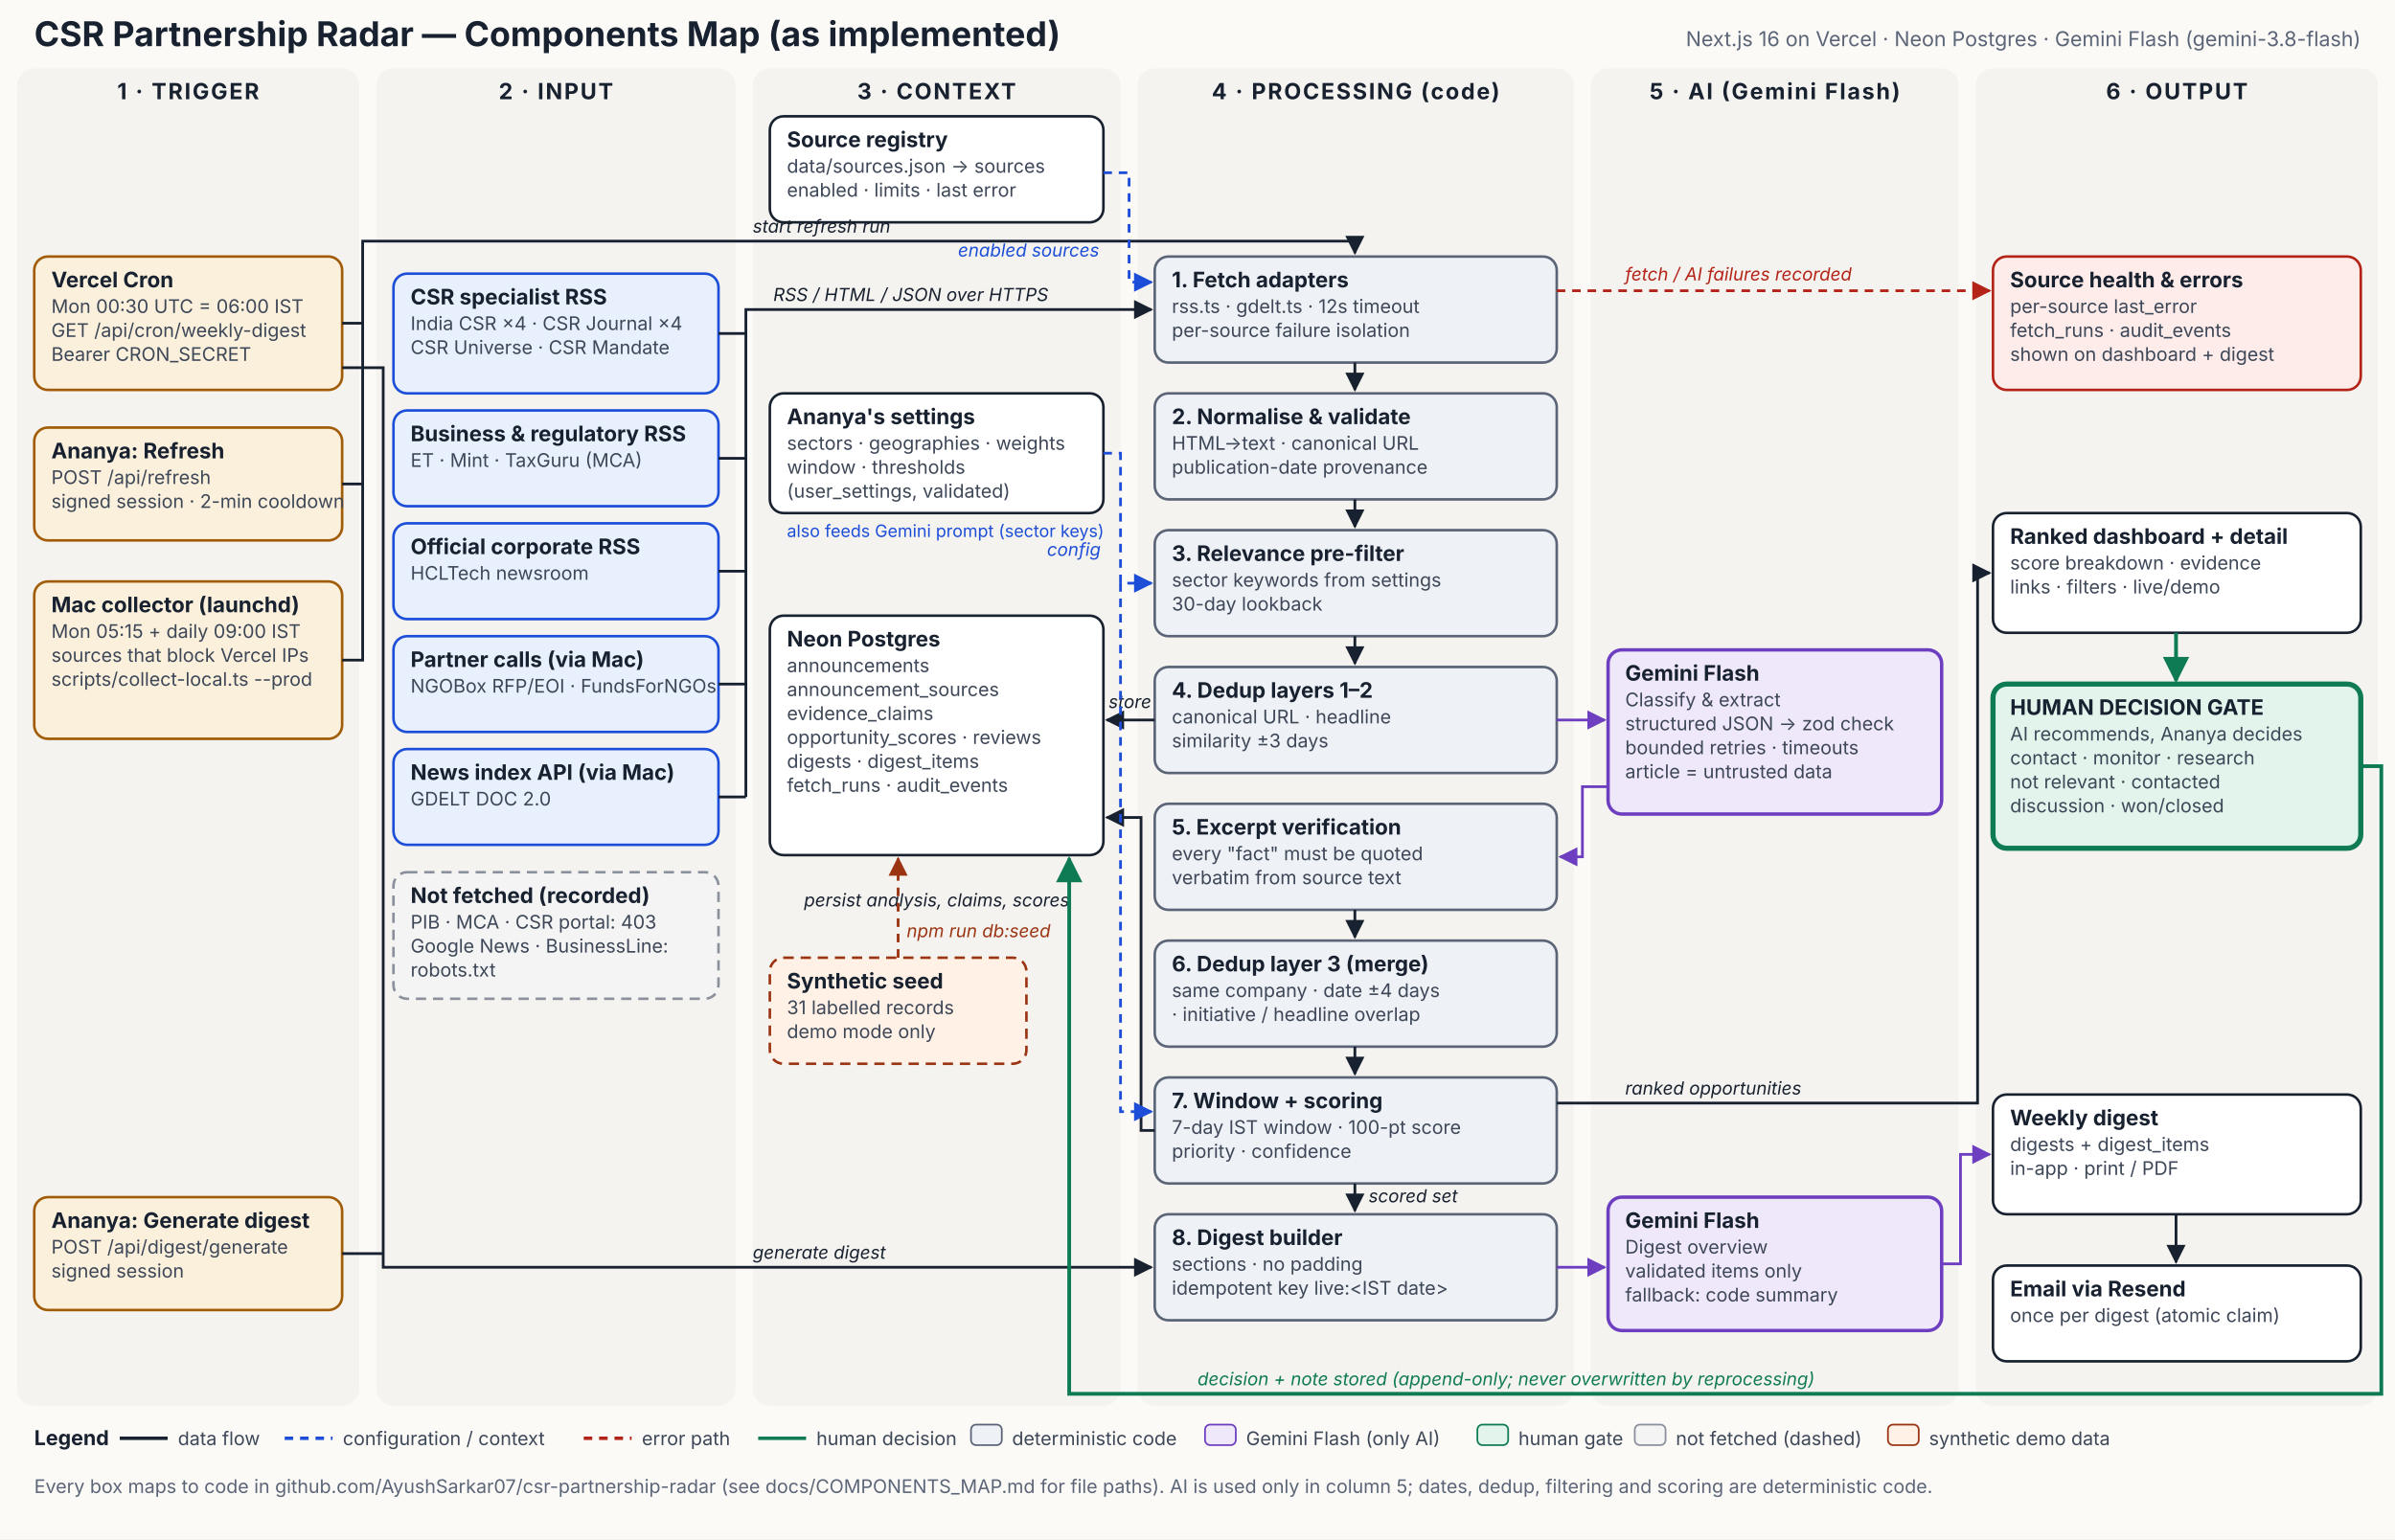
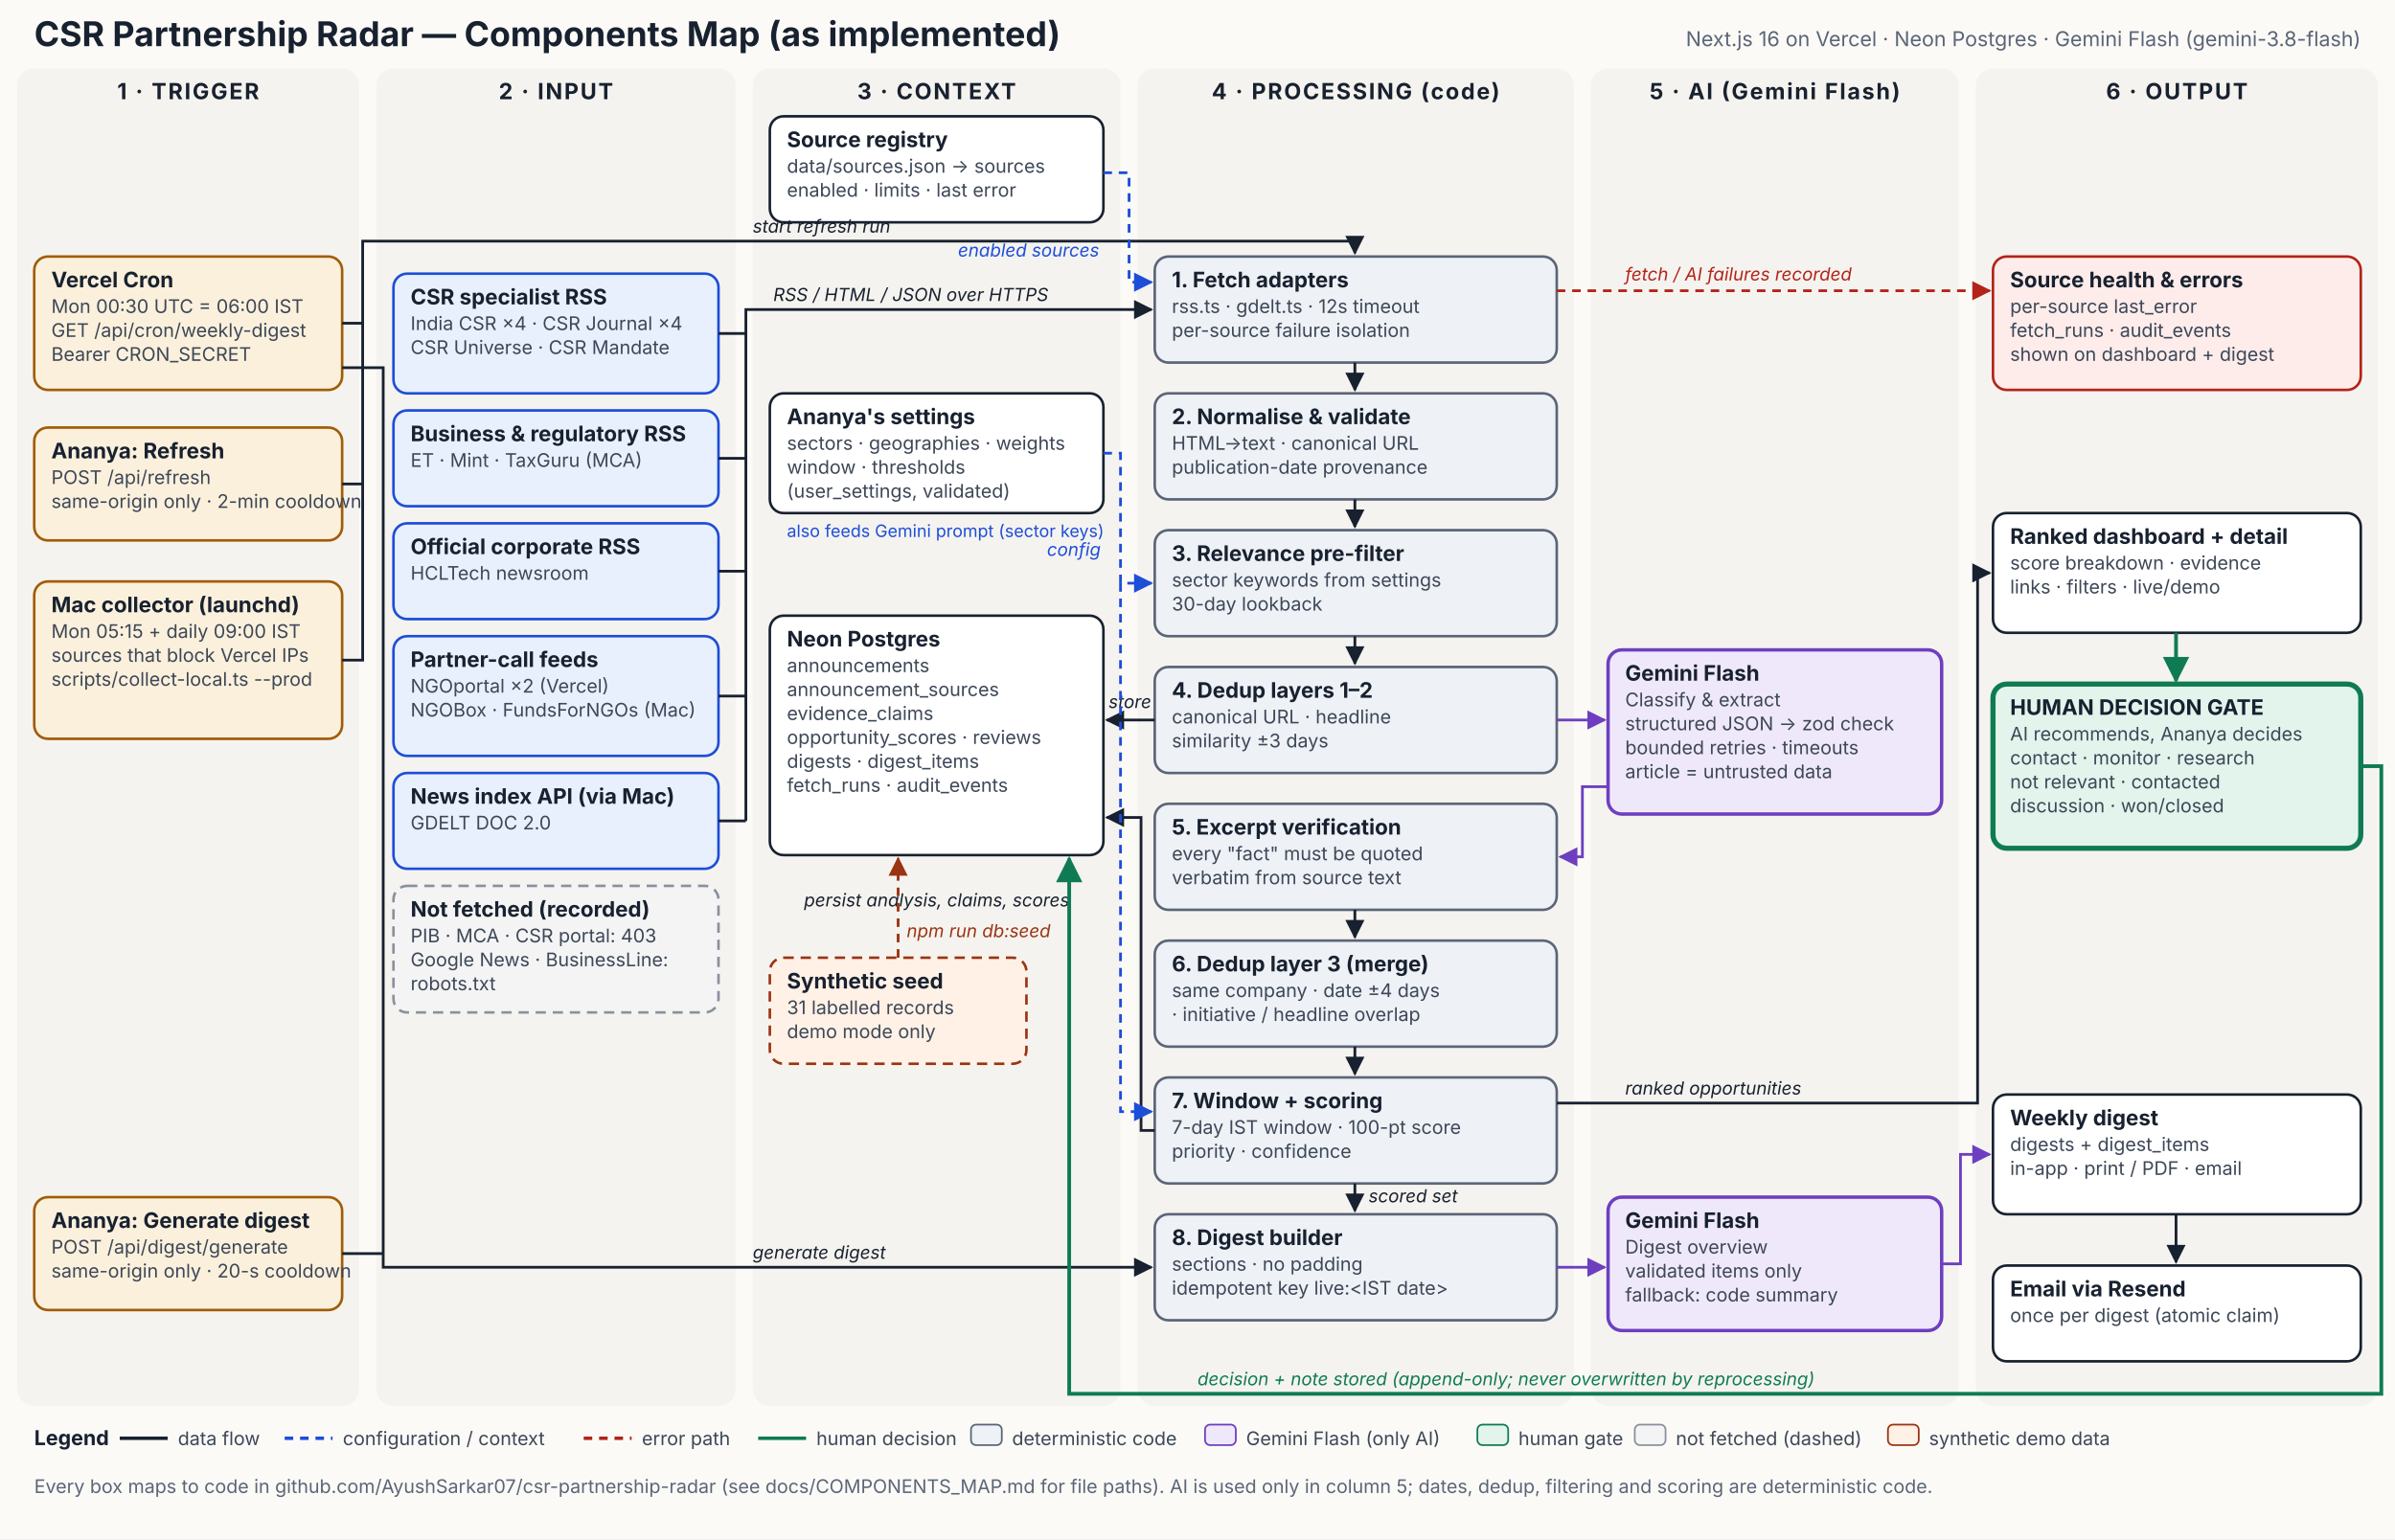
<svg xmlns="http://www.w3.org/2000/svg" viewBox="0 0 1400 900" width="1400" height="900" font-family="Inter, Helvetica, Arial, sans-serif">
  <defs>
    <marker id="a-dark" viewBox="0 0 10 10" refX="9" refY="5" markerWidth="7" markerHeight="7" orient="auto-start-reverse">
      <path d="M0,0 L10,5 L0,10 z" fill="#18212f" />
    </marker>
    <marker id="a-blue" viewBox="0 0 10 10" refX="9" refY="5" markerWidth="7" markerHeight="7" orient="auto-start-reverse">
      <path d="M0,0 L10,5 L0,10 z" fill="#1d4ed8" />
    </marker>
    <marker id="a-red" viewBox="0 0 10 10" refX="9" refY="5" markerWidth="7" markerHeight="7" orient="auto-start-reverse">
      <path d="M0,0 L10,5 L0,10 z" fill="#b42318" />
    </marker>
    <marker id="a-green" viewBox="0 0 10 10" refX="9" refY="5" markerWidth="7" markerHeight="7" orient="auto-start-reverse">
      <path d="M0,0 L10,5 L0,10 z" fill="#0f7b54" />
    </marker>
    <marker id="a-purple" viewBox="0 0 10 10" refX="9" refY="5" markerWidth="7" markerHeight="7" orient="auto-start-reverse">
      <path d="M0,0 L10,5 L0,10 z" fill="#6d3fc0" />
    </marker>
    <marker id="a-orange" viewBox="0 0 10 10" refX="9" refY="5" markerWidth="7" markerHeight="7" orient="auto-start-reverse">
      <path d="M0,0 L10,5 L0,10 z" fill="#9a3412" />
    </marker>
  </defs>
  <rect width="1400" height="900" fill="#fbfaf7" />
  <rect x="10" y="40" width="200" height="782" rx="10" fill="#f1efe9" opacity="0.6" />
  <text x="110.0" y="58" font-size="13" font-weight="700" fill="#18212f" text-anchor="middle" letter-spacing="1">1 · TRIGGER</text>
  <rect x="220" y="40" width="210" height="782" rx="10" fill="#f1efe9" opacity="0.6" />
  <text x="325.0" y="58" font-size="13" font-weight="700" fill="#18212f" text-anchor="middle" letter-spacing="1">2 · INPUT</text>
  <rect x="440" y="40" width="215" height="782" rx="10" fill="#f1efe9" opacity="0.6" />
  <text x="547.5" y="58" font-size="13" font-weight="700" fill="#18212f" text-anchor="middle" letter-spacing="1">3 · CONTEXT</text>
  <rect x="665" y="40" width="255" height="782" rx="10" fill="#f1efe9" opacity="0.6" />
  <text x="792.5" y="58" font-size="13" font-weight="700" fill="#18212f" text-anchor="middle" letter-spacing="1">4 · PROCESSING (code)</text>
  <rect x="930" y="40" width="215" height="782" rx="10" fill="#f1efe9" opacity="0.6" />
  <text x="1037.5" y="58" font-size="13" font-weight="700" fill="#18212f" text-anchor="middle" letter-spacing="1">5 · AI (Gemini Flash)</text>
  <rect x="1155" y="40" width="235" height="782" rx="10" fill="#f1efe9" opacity="0.6" />
  <text x="1272.5" y="58" font-size="13" font-weight="700" fill="#18212f" text-anchor="middle" letter-spacing="1">6 · OUTPUT</text>
  <text x="20" y="27" font-size="20" font-weight="700" fill="#18212f">CSR Partnership Radar — Components Map (as implemented)</text>
  <text x="1380" y="27" font-size="12" fill="#5b6577" text-anchor="end">Next.js 16 on Vercel · Neon Postgres · Gemini Flash (gemini-3.8-flash)</text>
  <rect x="20" y="150" width="180" height="78" rx="8" fill="#fbf0dc" stroke="#a15c07" stroke-width="1.5" />
  <text x="30" y="168" font-size="12.5" font-weight="700" fill="#18212f">Vercel Cron</text>
  <text x="30" y="183" font-size="11" font-weight="400" fill="#3d4757">Mon 00:30 UTC = 06:00 IST</text>
  <text x="30" y="197" font-size="11" font-weight="400" fill="#3d4757">GET /api/cron/weekly-digest</text>
  <text x="30" y="211" font-size="11" font-weight="400" fill="#3d4757">Bearer CRON_SECRET</text>
  <rect x="20" y="250" width="180" height="66" rx="8" fill="#fbf0dc" stroke="#a15c07" stroke-width="1.5" />
  <text x="30" y="268" font-size="12.5" font-weight="700" fill="#18212f">Ananya: Refresh</text>
  <text x="30" y="283" font-size="11" font-weight="400" fill="#3d4757">POST /api/refresh</text>
-   <text x="30" y="297" font-size="11" font-weight="400" fill="#3d4757">signed session · 2-min cooldown</text>
+   <text x="30" y="297" font-size="11" font-weight="400" fill="#3d4757">same-origin only · 2-min cooldown</text>
  <rect x="20" y="340" width="180" height="92" rx="8" fill="#fbf0dc" stroke="#a15c07" stroke-width="1.5" />
  <text x="30" y="358" font-size="12.5" font-weight="700" fill="#18212f">Mac collector (launchd)</text>
  <text x="30" y="373" font-size="11" font-weight="400" fill="#3d4757">Mon 05:15 + daily 09:00 IST</text>
  <text x="30" y="387" font-size="11" font-weight="400" fill="#3d4757">sources that block Vercel IPs</text>
  <text x="30" y="401" font-size="11" font-weight="400" fill="#3d4757">scripts/collect-local.ts --prod</text>
  <rect x="20" y="700" width="180" height="66" rx="8" fill="#fbf0dc" stroke="#a15c07" stroke-width="1.5" />
  <text x="30" y="718" font-size="12.5" font-weight="700" fill="#18212f">Ananya: Generate digest</text>
  <text x="30" y="733" font-size="11" font-weight="400" fill="#3d4757">POST /api/digest/generate</text>
-   <text x="30" y="747" font-size="11" font-weight="400" fill="#3d4757">signed session</text>
+   <text x="30" y="747" font-size="11" font-weight="400" fill="#3d4757">same-origin only · 20-s cooldown</text>
  <rect x="230" y="160" width="190" height="70" rx="8" fill="#e8f0fe" stroke="#1d4ed8" stroke-width="1.5" />
  <text x="240" y="178" font-size="12.5" font-weight="700" fill="#18212f">CSR specialist RSS</text>
  <text x="240" y="193" font-size="11" font-weight="400" fill="#3d4757">India CSR ×4 · CSR Journal ×4</text>
  <text x="240" y="207" font-size="11" font-weight="400" fill="#3d4757">CSR Universe · CSR Mandate</text>
  <rect x="230" y="240" width="190" height="56" rx="8" fill="#e8f0fe" stroke="#1d4ed8" stroke-width="1.5" />
  <text x="240" y="258" font-size="12.5" font-weight="700" fill="#18212f">Business &amp; regulatory RSS</text>
  <text x="240" y="273" font-size="11" font-weight="400" fill="#3d4757">ET · Mint · TaxGuru (MCA)</text>
  <rect x="230" y="306" width="190" height="56" rx="8" fill="#e8f0fe" stroke="#1d4ed8" stroke-width="1.5" />
  <text x="240" y="324" font-size="12.5" font-weight="700" fill="#18212f">Official corporate RSS</text>
  <text x="240" y="339" font-size="11" font-weight="400" fill="#3d4757">HCLTech newsroom</text>
-   <rect x="230" y="372" width="190" height="56" rx="8" fill="#e8f0fe" stroke="#1d4ed8" stroke-width="1.5" />
-   <text x="240" y="390" font-size="12.5" font-weight="700" fill="#18212f">Partner calls (via Mac)</text>
-   <text x="240" y="405" font-size="11" font-weight="400" fill="#3d4757">NGOBox RFP/EOI · FundsForNGOs</text>
-   <rect x="230" y="438" width="190" height="56" rx="8" fill="#e8f0fe" stroke="#1d4ed8" stroke-width="1.5" />
-   <text x="240" y="456" font-size="12.5" font-weight="700" fill="#18212f">News index API (via Mac)</text>
-   <text x="240" y="471" font-size="11" font-weight="400" fill="#3d4757">GDELT DOC 2.0</text>
-   <rect x="230" y="510" width="190" height="74" rx="8" fill="#f4f4f5" stroke="#8a909c" stroke-width="1.5" stroke-dasharray="6 4" />
-   <text x="240" y="528" font-size="12.5" font-weight="700" fill="#18212f">Not fetched (recorded)</text>
-   <text x="240" y="543" font-size="11" font-weight="400" fill="#3d4757">PIB · MCA · CSR portal: 403</text>
-   <text x="240" y="557" font-size="11" font-weight="400" fill="#3d4757">Google News · BusinessLine:</text>
-   <text x="240" y="571" font-size="11" font-weight="400" fill="#3d4757">robots.txt</text>
+   <rect x="230" y="372" width="190" height="70" rx="8" fill="#e8f0fe" stroke="#1d4ed8" stroke-width="1.5" />
+   <text x="240" y="390" font-size="12.5" font-weight="700" fill="#18212f">Partner-call feeds</text>
+   <text x="240" y="405" font-size="11" font-weight="400" fill="#3d4757">NGOportal ×2 (Vercel)</text>
+   <text x="240" y="419" font-size="11" font-weight="400" fill="#3d4757">NGOBox · FundsForNGOs (Mac)</text>
+   <rect x="230" y="452" width="190" height="56" rx="8" fill="#e8f0fe" stroke="#1d4ed8" stroke-width="1.5" />
+   <text x="240" y="470" font-size="12.5" font-weight="700" fill="#18212f">News index API (via Mac)</text>
+   <text x="240" y="485" font-size="11" font-weight="400" fill="#3d4757">GDELT DOC 2.0</text>
+   <rect x="230" y="518" width="190" height="74" rx="8" fill="#f4f4f5" stroke="#8a909c" stroke-width="1.5" stroke-dasharray="6 4" />
+   <text x="240" y="536" font-size="12.5" font-weight="700" fill="#18212f">Not fetched (recorded)</text>
+   <text x="240" y="551" font-size="11" font-weight="400" fill="#3d4757">PIB · MCA · CSR portal: 403</text>
+   <text x="240" y="565" font-size="11" font-weight="400" fill="#3d4757">Google News · BusinessLine:</text>
+   <text x="240" y="579" font-size="11" font-weight="400" fill="#3d4757">robots.txt</text>
  <rect x="450" y="68" width="195" height="62" rx="8" fill="#ffffff" stroke="#18212f" stroke-width="1.5" />
  <text x="460" y="86" font-size="12.5" font-weight="700" fill="#18212f">Source registry</text>
  <text x="460" y="101" font-size="11" font-weight="400" fill="#3d4757">data/sources.json → sources</text>
  <text x="460" y="115" font-size="11" font-weight="400" fill="#3d4757">enabled · limits · last error</text>
  <rect x="450" y="230" width="195" height="70" rx="8" fill="#ffffff" stroke="#18212f" stroke-width="1.5" />
  <text x="460" y="248" font-size="12.5" font-weight="700" fill="#18212f">Ananya's settings</text>
  <text x="460" y="263" font-size="11" font-weight="400" fill="#3d4757">sectors · geographies · weights</text>
  <text x="460" y="277" font-size="11" font-weight="400" fill="#3d4757">window · thresholds</text>
  <text x="460" y="291" font-size="11" font-weight="400" fill="#3d4757">(user_settings, validated)</text>
  <rect x="450" y="360" width="195" height="140" rx="8" fill="#ffffff" stroke="#18212f" stroke-width="1.5" />
  <text x="460" y="378" font-size="12.5" font-weight="700" fill="#18212f">Neon Postgres</text>
  <text x="460" y="393" font-size="11" font-weight="400" fill="#3d4757">announcements</text>
  <text x="460" y="407" font-size="11" font-weight="400" fill="#3d4757">announcement_sources</text>
  <text x="460" y="421" font-size="11" font-weight="400" fill="#3d4757">evidence_claims</text>
  <text x="460" y="435" font-size="11" font-weight="400" fill="#3d4757">opportunity_scores · reviews</text>
  <text x="460" y="449" font-size="11" font-weight="400" fill="#3d4757">digests · digest_items</text>
  <text x="460" y="463" font-size="11" font-weight="400" fill="#3d4757">fetch_runs · audit_events</text>
  <rect x="450" y="560" width="150" height="62" rx="8" fill="#fff1e6" stroke="#9a3412" stroke-width="1.5" stroke-dasharray="6 4" />
  <text x="460" y="578" font-size="12.5" font-weight="700" fill="#18212f">Synthetic seed</text>
  <text x="460" y="593" font-size="11" font-weight="400" fill="#3d4757">31 labelled records</text>
  <text x="460" y="607" font-size="11" font-weight="400" fill="#3d4757">demo mode only</text>
  <rect x="675" y="150" width="235" height="62" rx="8" fill="#eef1f6" stroke="#5b6577" stroke-width="1.5" />
  <text x="685" y="168" font-size="12.5" font-weight="700" fill="#18212f">1. Fetch adapters</text>
  <text x="685" y="183" font-size="11" font-weight="400" fill="#3d4757">rss.ts · gdelt.ts · 12s timeout</text>
  <text x="685" y="197" font-size="11" font-weight="400" fill="#3d4757">per-source failure isolation</text>
  <rect x="675" y="230" width="235" height="62" rx="8" fill="#eef1f6" stroke="#5b6577" stroke-width="1.5" />
  <text x="685" y="248" font-size="12.5" font-weight="700" fill="#18212f">2. Normalise &amp; validate</text>
  <text x="685" y="263" font-size="11" font-weight="400" fill="#3d4757">HTML→text · canonical URL</text>
  <text x="685" y="277" font-size="11" font-weight="400" fill="#3d4757">publication-date provenance</text>
  <rect x="675" y="310" width="235" height="62" rx="8" fill="#eef1f6" stroke="#5b6577" stroke-width="1.5" />
  <text x="685" y="328" font-size="12.5" font-weight="700" fill="#18212f">3. Relevance pre-filter</text>
  <text x="685" y="343" font-size="11" font-weight="400" fill="#3d4757">sector keywords from settings</text>
  <text x="685" y="357" font-size="11" font-weight="400" fill="#3d4757">30-day lookback</text>
  <rect x="675" y="390" width="235" height="62" rx="8" fill="#eef1f6" stroke="#5b6577" stroke-width="1.5" />
  <text x="685" y="408" font-size="12.5" font-weight="700" fill="#18212f">4. Dedup layers 1–2</text>
  <text x="685" y="423" font-size="11" font-weight="400" fill="#3d4757">canonical URL · headline</text>
  <text x="685" y="437" font-size="11" font-weight="400" fill="#3d4757">similarity ±3 days</text>
  <rect x="675" y="470" width="235" height="62" rx="8" fill="#eef1f6" stroke="#5b6577" stroke-width="1.5" />
  <text x="685" y="488" font-size="12.5" font-weight="700" fill="#18212f">5. Excerpt verification</text>
  <text x="685" y="503" font-size="11" font-weight="400" fill="#3d4757">every "fact" must be quoted</text>
  <text x="685" y="517" font-size="11" font-weight="400" fill="#3d4757">verbatim from source text</text>
  <rect x="675" y="550" width="235" height="62" rx="8" fill="#eef1f6" stroke="#5b6577" stroke-width="1.5" />
  <text x="685" y="568" font-size="12.5" font-weight="700" fill="#18212f">6. Dedup layer 3 (merge)</text>
  <text x="685" y="583" font-size="11" font-weight="400" fill="#3d4757">same company · date ±4 days</text>
  <text x="685" y="597" font-size="11" font-weight="400" fill="#3d4757">· initiative / headline overlap</text>
  <rect x="675" y="630" width="235" height="62" rx="8" fill="#eef1f6" stroke="#5b6577" stroke-width="1.5" />
  <text x="685" y="648" font-size="12.5" font-weight="700" fill="#18212f">7. Window + scoring</text>
  <text x="685" y="663" font-size="11" font-weight="400" fill="#3d4757">7-day IST window · 100-pt score</text>
  <text x="685" y="677" font-size="11" font-weight="400" fill="#3d4757">priority · confidence</text>
  <rect x="675" y="710" width="235" height="62" rx="8" fill="#eef1f6" stroke="#5b6577" stroke-width="1.5" />
  <text x="685" y="728" font-size="12.5" font-weight="700" fill="#18212f">8. Digest builder</text>
  <text x="685" y="743" font-size="11" font-weight="400" fill="#3d4757">sections · no padding</text>
  <text x="685" y="757" font-size="11" font-weight="400" fill="#3d4757">idempotent key live:&lt;IST date&gt;</text>
  <rect x="940" y="380" width="195" height="96" rx="8" fill="#efe8fb" stroke="#6d3fc0" stroke-width="2" />
  <text x="950" y="398" font-size="12.5" font-weight="700" fill="#18212f">Gemini Flash</text>
  <text x="950" y="413" font-size="11" font-weight="400" fill="#3d4757">Classify &amp; extract</text>
  <text x="950" y="427" font-size="11" font-weight="400" fill="#3d4757">structured JSON → zod check</text>
  <text x="950" y="441" font-size="11" font-weight="400" fill="#3d4757">bounded retries · timeouts</text>
  <text x="950" y="455" font-size="11" font-weight="400" fill="#3d4757">article = untrusted data</text>
  <rect x="940" y="700" width="195" height="78" rx="8" fill="#efe8fb" stroke="#6d3fc0" stroke-width="2" />
  <text x="950" y="718" font-size="12.5" font-weight="700" fill="#18212f">Gemini Flash</text>
  <text x="950" y="733" font-size="11" font-weight="400" fill="#3d4757">Digest overview</text>
  <text x="950" y="747" font-size="11" font-weight="400" fill="#3d4757">validated items only</text>
  <text x="950" y="761" font-size="11" font-weight="400" fill="#3d4757">fallback: code summary</text>
  <rect x="1165" y="150" width="215" height="78" rx="8" fill="#fdecea" stroke="#b42318" stroke-width="1.5" />
  <text x="1175" y="168" font-size="12.5" font-weight="700" fill="#18212f">Source health &amp; errors</text>
  <text x="1175" y="183" font-size="11" font-weight="400" fill="#3d4757">per-source last_error</text>
  <text x="1175" y="197" font-size="11" font-weight="400" fill="#3d4757">fetch_runs · audit_events</text>
  <text x="1175" y="211" font-size="11" font-weight="400" fill="#3d4757">shown on dashboard + digest</text>
  <rect x="1165" y="300" width="215" height="70" rx="8" fill="#ffffff" stroke="#18212f" stroke-width="1.5" />
  <text x="1175" y="318" font-size="12.5" font-weight="700" fill="#18212f">Ranked dashboard + detail</text>
  <text x="1175" y="333" font-size="11" font-weight="400" fill="#3d4757">score breakdown · evidence</text>
  <text x="1175" y="347" font-size="11" font-weight="400" fill="#3d4757">links · filters · live/demo</text>
  <rect x="1165" y="400" width="215" height="96" rx="8" fill="#e3f4ec" stroke="#0f7b54" stroke-width="3" />
  <text x="1175" y="418" font-size="12.5" font-weight="700" fill="#18212f">HUMAN DECISION GATE</text>
  <text x="1175" y="433" font-size="11" font-weight="400" fill="#3d4757">AI recommends, Ananya decides</text>
  <text x="1175" y="447" font-size="11" font-weight="400" fill="#3d4757">contact · monitor · research</text>
  <text x="1175" y="461" font-size="11" font-weight="400" fill="#3d4757">not relevant · contacted</text>
  <text x="1175" y="475" font-size="11" font-weight="400" fill="#3d4757">discussion · won/closed</text>
  <rect x="1165" y="640" width="215" height="70" rx="8" fill="#ffffff" stroke="#18212f" stroke-width="1.5" />
  <text x="1175" y="658" font-size="12.5" font-weight="700" fill="#18212f">Weekly digest</text>
  <text x="1175" y="673" font-size="11" font-weight="400" fill="#3d4757">digests + digest_items</text>
-   <text x="1175" y="687" font-size="11" font-weight="400" fill="#3d4757">in-app · print / PDF</text>
+   <text x="1175" y="687" font-size="11" font-weight="400" fill="#3d4757">in-app · print / PDF · email</text>
  <rect x="1165" y="740" width="215" height="56" rx="8" fill="#ffffff" stroke="#18212f" stroke-width="1.5" />
  <text x="1175" y="758" font-size="12.5" font-weight="700" fill="#18212f">Email via Resend</text>
  <text x="1175" y="773" font-size="11" font-weight="400" fill="#3d4757">once per digest (atomic claim)</text>
  <path d="M200,189 H212 V141 H792 V148" fill="none" stroke="#18212f" stroke-width="1.6" marker-end="url(#a-dark)" />
  <text x="440" y="136" font-size="10.5" fill="#18212f" font-style="italic">start refresh run</text>
  <path d="M200,283 H212 V189" fill="none" stroke="#18212f" stroke-width="1.6" />
  <path d="M200,386 H212 V283" fill="none" stroke="#18212f" stroke-width="1.6" />
  <path d="M200,215 H224 V741 H673" fill="none" stroke="#18212f" stroke-width="1.6" marker-end="url(#a-dark)" />
  <text x="440" y="736" font-size="10.5" fill="#18212f" font-style="italic">generate digest</text>
  <path d="M200,733 H224" fill="none" stroke="#18212f" stroke-width="1.6" />
  <path d="M420,195 H436" fill="none" stroke="#18212f" stroke-width="1.6" />
  <path d="M420,268 H436" fill="none" stroke="#18212f" stroke-width="1.6" />
  <path d="M420,334 H436" fill="none" stroke="#18212f" stroke-width="1.6" />
-   <path d="M420,400 H436" fill="none" stroke="#18212f" stroke-width="1.6" />
-   <path d="M420,466 H436" fill="none" stroke="#18212f" stroke-width="1.6" />
-   <path d="M436,466 V181 H673" fill="none" stroke="#18212f" stroke-width="1.6" marker-end="url(#a-dark)" />
+   <path d="M420,407 H436" fill="none" stroke="#18212f" stroke-width="1.6" />
+   <path d="M420,480 H436" fill="none" stroke="#18212f" stroke-width="1.6" />
+   <path d="M436,480 V181 H673" fill="none" stroke="#18212f" stroke-width="1.6" marker-end="url(#a-dark)" />
  <text x="452" y="176" font-size="10.5" fill="#18212f" font-style="italic">RSS / HTML / JSON over HTTPS</text>
  <path d="M645,101 H660 V165 H673" fill="none" stroke="#1d4ed8" stroke-width="1.6" stroke-dasharray="5 4" marker-end="url(#a-blue)" />
  <text x="560" y="150" font-size="10.5" fill="#1d4ed8" font-style="italic">enabled sources</text>
  <path d="M792,212 V228" fill="none" stroke="#18212f" stroke-width="1.6" marker-end="url(#a-dark)" />
  <path d="M792,292 V308" fill="none" stroke="#18212f" stroke-width="1.6" marker-end="url(#a-dark)" />
  <path d="M792,372 V388" fill="none" stroke="#18212f" stroke-width="1.6" marker-end="url(#a-dark)" />
  <path d="M910,421 H938" fill="none" stroke="#6d3fc0" stroke-width="1.6" marker-end="url(#a-purple)" />
  <path d="M940,460 H925 V501 H912" fill="none" stroke="#6d3fc0" stroke-width="1.6" marker-end="url(#a-purple)" />
  <path d="M792,532 V548" fill="none" stroke="#18212f" stroke-width="1.6" marker-end="url(#a-dark)" />
  <path d="M792,612 V628" fill="none" stroke="#18212f" stroke-width="1.6" marker-end="url(#a-dark)" />
  <path d="M792,692 V708" fill="none" stroke="#18212f" stroke-width="1.6" marker-end="url(#a-dark)" />
  <text x="800" y="703" font-size="10.5" fill="#18212f" font-style="italic">scored set</text>
  <path d="M675,421 H647" fill="none" stroke="#18212f" stroke-width="1.6" marker-end="url(#a-dark)" />
  <text x="648" y="414" font-size="10.5" fill="#18212f" font-style="italic">store</text>
  <path d="M675,661 H667 V478 H647" fill="none" stroke="#18212f" stroke-width="1.6" marker-end="url(#a-dark)" />
  <text x="470" y="530" font-size="10.5" fill="#18212f" font-style="italic">persist analysis, claims, scores</text>
  <path d="M645,265 H655 V341 H673" fill="none" stroke="#1d4ed8" stroke-width="1.6" stroke-dasharray="5 4" marker-end="url(#a-blue)" />
  <text x="612" y="325" font-size="10.5" fill="#1d4ed8" font-style="italic">config</text>
  <path d="M655,341 V650 H673" fill="none" stroke="#1d4ed8" stroke-width="1.6" stroke-dasharray="5 4" marker-end="url(#a-blue)" />
  <text x="460" y="314" font-size="10" fill="#1d4ed8">also feeds Gemini prompt (sector keys)</text>
  <path d="M525,560 V502" fill="none" stroke="#9a3412" stroke-width="1.6" stroke-dasharray="5 4" marker-end="url(#a-orange)" />
  <text x="530" y="548" font-size="10.5" fill="#9a3412" font-style="italic">npm run db:seed</text>
  <path d="M910,645 H1156 V335 H1163" fill="none" stroke="#18212f" stroke-width="1.6" marker-end="url(#a-dark)" />
  <text x="950" y="640" font-size="10.5" fill="#18212f" font-style="italic">ranked opportunities</text>
  <path d="M910,741 H938" fill="none" stroke="#6d3fc0" stroke-width="1.6" marker-end="url(#a-purple)" />
  <path d="M1135,739 H1146 V675 H1163" fill="none" stroke="#6d3fc0" stroke-width="1.6" marker-end="url(#a-purple)" />
  <path d="M1272,370 V398" fill="none" stroke="#0f7b54" stroke-width="2.2" marker-end="url(#a-green)" />
  <path d="M1272,710 V738" fill="none" stroke="#18212f" stroke-width="1.6" marker-end="url(#a-dark)" />
  <path d="M1380,448 H1392 V815 H625 V502" fill="none" stroke="#0f7b54" stroke-width="2.2" marker-end="url(#a-green)" />
  <text x="700" y="810" font-size="10.5" fill="#0f7b54" font-style="italic">decision + note stored (append-only; never overwritten by reprocessing)</text>
  <path d="M910,170 H1163" fill="none" stroke="#b42318" stroke-width="1.6" stroke-dasharray="5 4" marker-end="url(#a-red)" />
  <text x="950" y="164" font-size="10.5" fill="#b42318" font-style="italic">fetch / AI failures recorded</text>
  <text x="20" y="845" font-size="12" font-weight="700" fill="#18212f">Legend</text>
  <line x1="70" y1="841" x2="98" y2="841" stroke="#18212f" stroke-width="2" />
  <text x="104" y="845" font-size="11" fill="#3d4757">data flow</text>
  <line x1="166.4" y1="841" x2="194.4" y2="841" stroke="#1d4ed8" stroke-width="2" stroke-dasharray="5 4" />
  <text x="200.4" y="845" font-size="11" fill="#3d4757">configuration / context</text>
  <line x1="341.2" y1="841" x2="369.2" y2="841" stroke="#b42318" stroke-width="2" stroke-dasharray="5 4" />
  <text x="375.2" y="845" font-size="11" fill="#3d4757">error path</text>
  <line x1="443.2" y1="841" x2="471.2" y2="841" stroke="#0f7b54" stroke-width="2" />
  <text x="477.2" y="845" font-size="11" fill="#3d4757">human decision</text>
  <rect x="567.6" y="833" width="18" height="12" rx="3" fill="#eef1f6" stroke="#5b6577" />
  <text x="591.6" y="845" font-size="11" fill="#3d4757">deterministic code</text>
  <rect x="704.4" y="833" width="18" height="12" rx="3" fill="#efe8fb" stroke="#6d3fc0" />
  <text x="728.4" y="845" font-size="11" fill="#3d4757">Gemini Flash (only AI)</text>
  <rect x="863.6" y="833" width="18" height="12" rx="3" fill="#e3f4ec" stroke="#0f7b54" />
  <text x="887.6" y="845" font-size="11" fill="#3d4757">human gate</text>
  <rect x="955.6" y="833" width="18" height="12" rx="3" fill="#f4f4f5" stroke="#8a909c" />
  <text x="979.6" y="845" font-size="11" fill="#3d4757">not fetched (dashed)</text>
  <rect x="1103.6" y="833" width="18" height="12" rx="3" fill="#fff1e6" stroke="#9a3412" />
  <text x="1127.6" y="845" font-size="11" fill="#3d4757">synthetic demo data</text>
  <text x="20" y="873" font-size="11" fill="#5b6577">Every box maps to code in github.com/AyushSarkar07/csr-partnership-radar (see docs/COMPONENTS_MAP.md for file paths). AI is used only in column 5; dates, dedup, filtering and scoring are deterministic code.</text>
</svg>
